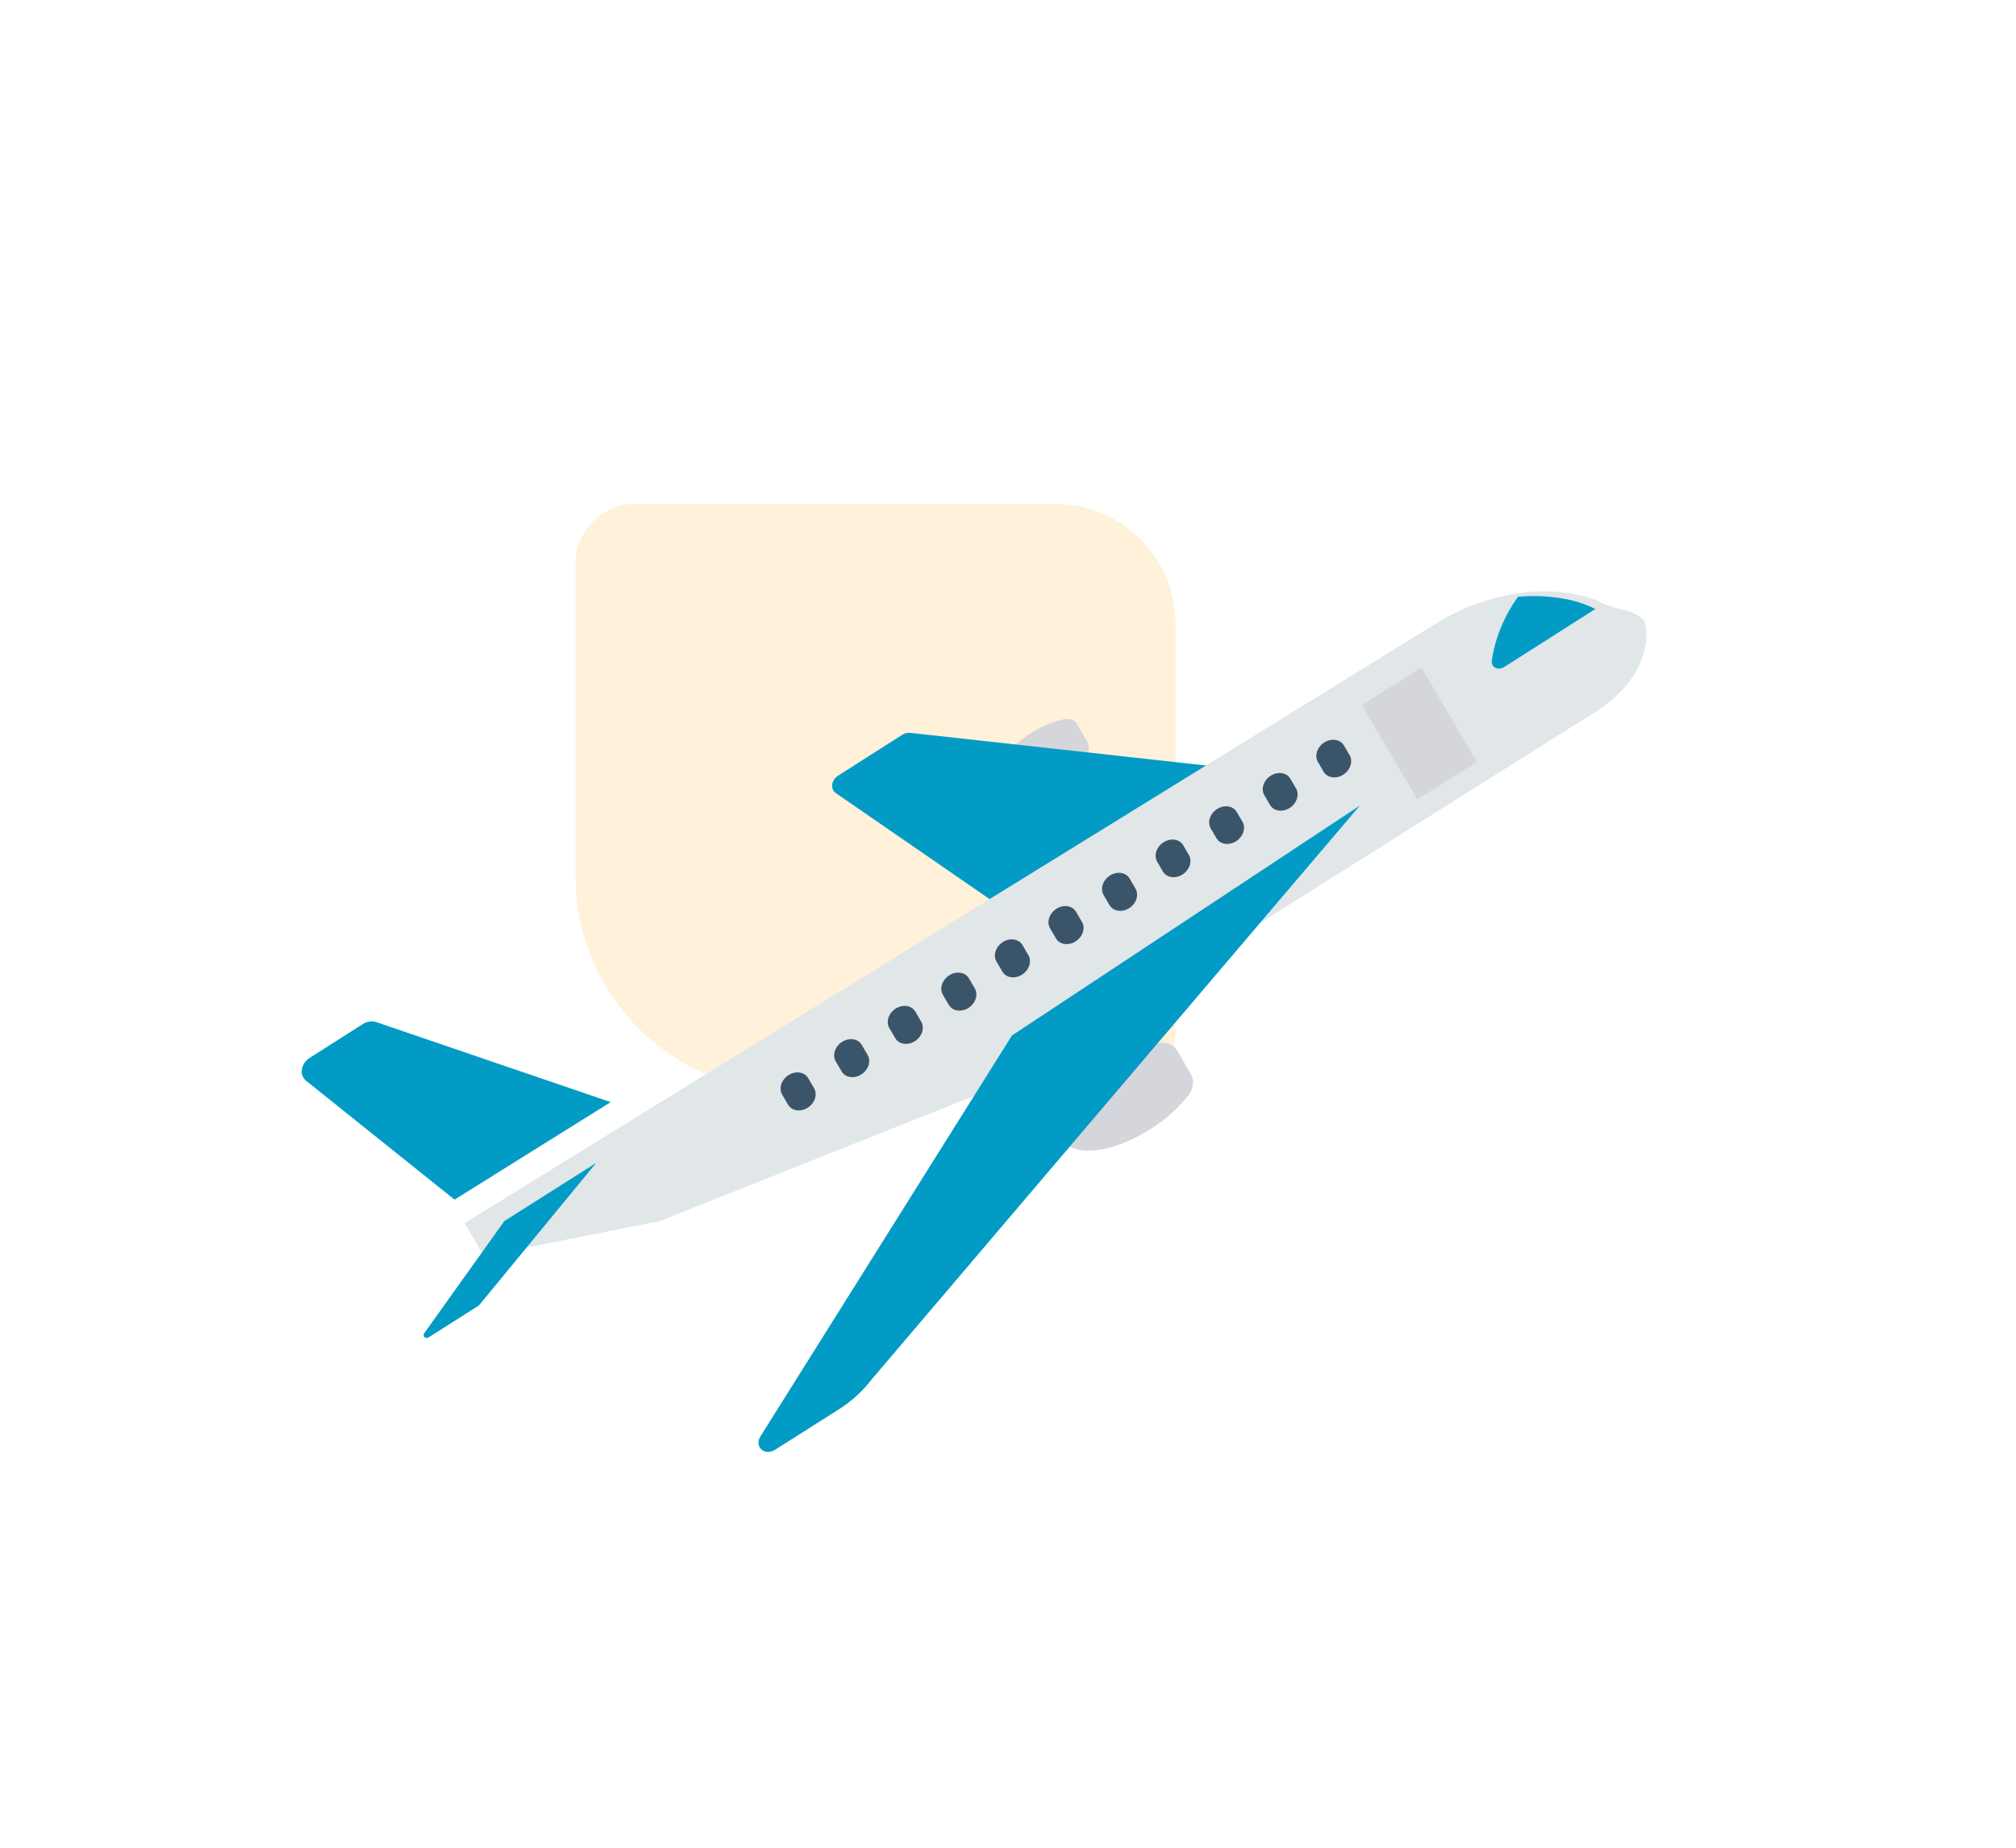
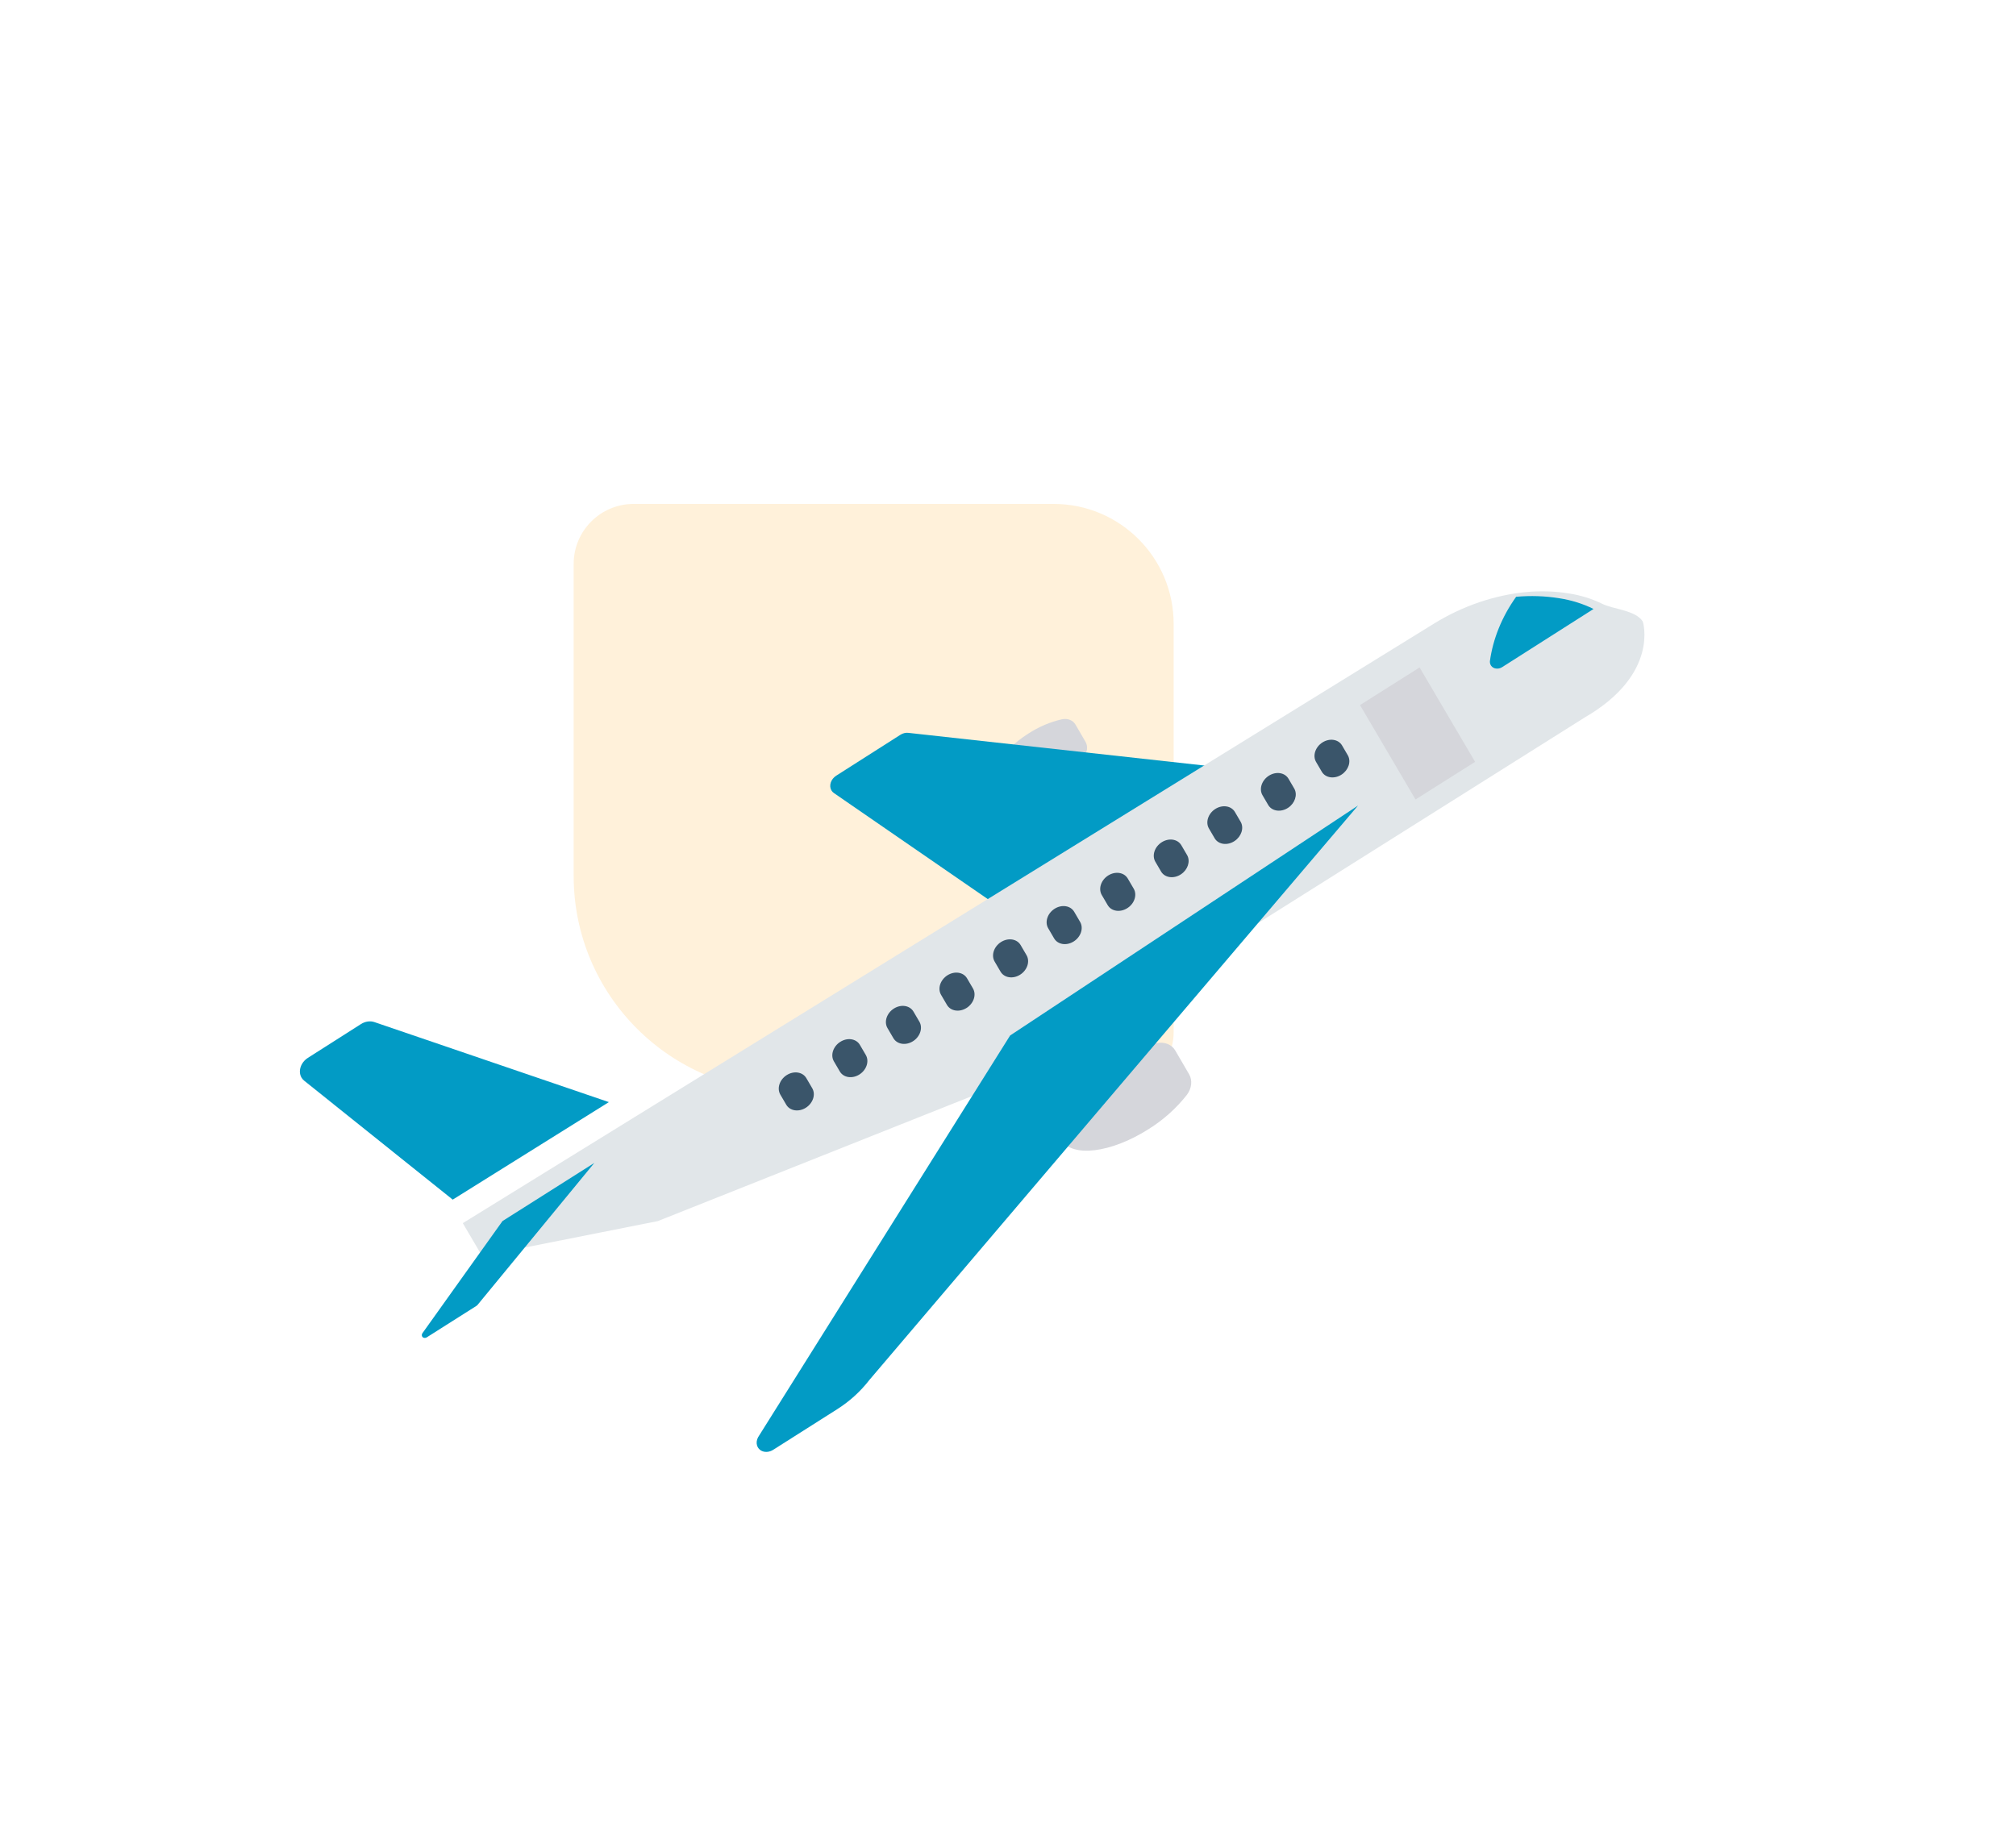
<svg xmlns="http://www.w3.org/2000/svg" width="168" height="154" viewBox="0 0 168 154" fill="none">
-   <path d="M47.959 73C47.959 82.941 56.017 91 65.959 91L92.959 91C95.72 91 97.959 88.761 97.959 86L97.959 52C97.959 46.477 93.481 42 87.959 42L52.959 42C50.197 42 47.959 44.239 47.959 47L47.959 73Z" fill="#FFF1DA" />
-   <path d="M96.543 86.941C95.184 87.246 93.861 87.809 92.656 88.597C89.515 90.598 87.688 93.455 88.575 94.977C89.461 96.499 92.727 96.109 95.867 94.108C97.089 93.349 98.174 92.378 99.057 91.256C99.466 90.714 99.54 90.038 99.244 89.533L98.092 87.556C97.799 87.049 97.191 86.809 96.543 86.941Z" fill="#D5D6DB" />
-   <path d="M88.656 59.948C87.671 60.169 86.711 60.578 85.837 61.149C83.56 62.6 82.234 64.671 82.877 65.774C83.519 66.877 85.888 66.594 88.165 65.143C89.05 64.592 89.837 63.888 90.477 63.074C90.774 62.681 90.827 62.192 90.613 61.826L89.778 60.394C89.566 60.027 89.126 59.852 88.656 59.948Z" fill="#D5D6DB" />
-   <path d="M75.841 61.079C75.622 61.054 75.388 61.113 75.186 61.242L69.837 64.65C69.39 64.935 69.211 65.482 69.438 65.873C69.49 65.963 69.561 66.039 69.647 66.098L82.829 75.183L100.662 63.819L75.841 61.079Z" fill="#029BC5" />
-   <path d="M132.218 59.794L83.686 90.346L54.974 101.772L40.33 104.682L38.719 101.945L119.615 51.998C122.025 50.504 124.711 49.586 127.4 49.339C128.577 49.237 129.74 49.276 130.861 49.455C131.855 49.606 132.798 49.896 133.662 50.319C134.626 50.797 136.461 50.852 137.055 51.805C137.057 51.803 138.459 56.178 132.218 59.794Z" fill="#E1E6E9" />
-   <path d="M84.33 86.304L63.334 119.774C63.072 120.244 63.228 120.77 63.682 120.949C63.96 121.059 64.301 121.016 64.588 120.834L69.932 117.444C70.959 116.791 71.87 115.963 72.606 115.009L113.322 67.14L84.33 86.304Z" fill="#029BC5" />
-   <path d="M31.35 85.186C31 85.066 30.583 85.129 30.231 85.353L25.814 88.166C25.212 88.549 24.972 89.285 25.278 89.811C25.336 89.911 25.412 89.999 25.503 90.071L37.879 99.984L50.892 91.856L31.35 85.186Z" fill="#029BC5" />
-   <path d="M42.028 101.771L35.366 111.1C35.269 111.234 35.292 111.403 35.417 111.476C35.508 111.529 35.632 111.519 35.733 111.452L39.861 108.836C39.894 108.815 39.922 108.79 39.947 108.761L49.68 96.926L42.028 101.771Z" fill="#029BC5" />
-   <path d="M130.065 49.857C128.91 49.672 127.713 49.632 126.5 49.739C125.319 51.39 124.564 53.245 124.311 55.118C124.292 55.494 124.596 55.765 124.989 55.723C125.111 55.71 125.232 55.667 125.342 55.598L132.949 50.754C132.06 50.315 131.089 50.013 130.065 49.857Z" fill="#029BC5" />
-   <path d="M113.486 58.765L118.453 55.628L123.079 63.497L118.112 66.634L113.486 58.765Z" fill="#D5D6DB" />
-   <path d="M110.36 61.877C109.762 62.257 109.522 62.986 109.826 63.505L110.318 64.347C110.642 64.854 111.382 64.943 111.97 64.546C112.53 64.168 112.755 63.481 112.485 62.974L111.993 62.133C111.689 61.613 110.959 61.499 110.36 61.877Z" fill="#3A556A" />
-   <path d="M105.896 64.65C105.297 65.029 105.058 65.758 105.362 66.278L105.854 67.12C106.178 67.626 106.917 67.715 107.506 67.319C108.065 66.941 108.291 66.254 108.021 65.747L107.529 64.905C107.225 64.386 106.494 64.272 105.896 64.65Z" fill="#3A556A" />
-   <path d="M101.43 67.423C100.832 67.803 100.594 68.531 100.897 69.05L101.39 69.892C101.713 70.399 102.453 70.488 103.041 70.091C103.601 69.713 103.826 69.026 103.556 68.519L103.064 67.677C102.76 67.158 102.029 67.044 101.43 67.423Z" fill="#3A556A" />
-   <path d="M96.966 70.196C96.368 70.575 96.129 71.303 96.433 71.823L96.925 72.665C97.249 73.171 97.988 73.26 98.577 72.863C99.136 72.486 99.362 71.799 99.092 71.292L98.6 70.45C98.296 69.93 97.564 69.817 96.966 70.196Z" fill="#3A556A" />
-   <path d="M92.501 72.968C91.903 73.348 91.665 74.076 91.969 74.596L92.461 75.438C92.765 75.957 93.496 76.071 94.094 75.692C94.693 75.313 94.932 74.585 94.628 74.066L94.135 73.224C93.833 72.704 93.102 72.589 92.503 72.968C92.502 72.968 92.502 72.968 92.501 72.968Z" fill="#3A556A" />
-   <path d="M88.037 75.741C87.439 76.121 87.2 76.849 87.504 77.368L87.997 78.211C88.3 78.73 89.032 78.844 89.63 78.465C90.228 78.086 90.467 77.358 90.164 76.838L89.671 75.996C89.368 75.476 88.637 75.362 88.038 75.74C88.038 75.74 88.037 75.741 88.037 75.741Z" fill="#3A556A" />
-   <path d="M83.573 78.513C82.974 78.893 82.736 79.621 83.04 80.141L83.532 80.983C83.837 81.502 84.568 81.615 85.166 81.235C85.763 80.856 86.001 80.13 85.699 79.611L85.206 78.769C84.903 78.249 84.171 78.135 83.573 78.513Z" fill="#3A556A" />
-   <path d="M79.108 81.286C78.51 81.666 78.271 82.394 78.575 82.913L79.068 83.756C79.372 84.275 80.104 84.387 80.701 84.008C81.298 83.629 81.537 82.902 81.234 82.383L80.742 81.541C80.438 81.022 79.707 80.907 79.108 81.286Z" fill="#3A556A" />
-   <path d="M74.644 84.058C74.046 84.438 73.807 85.166 74.111 85.686L74.603 86.528C74.908 87.047 75.639 87.159 76.237 86.78C76.834 86.401 77.072 85.674 76.77 85.156L76.277 84.314C75.974 83.794 75.242 83.68 74.644 84.058Z" fill="#3A556A" />
-   <path d="M70.178 86.832C69.579 87.21 69.341 87.939 69.644 88.458L69.645 88.459L70.138 89.301C70.442 89.82 71.174 89.933 71.771 89.553C72.368 89.174 72.606 88.448 72.304 87.929L71.812 87.087C71.508 86.567 70.777 86.453 70.178 86.832Z" fill="#3A556A" />
-   <path d="M65.715 89.603C65.116 89.982 64.877 90.71 65.181 91.23L65.182 91.231L65.674 92.073C65.979 92.592 66.71 92.704 67.308 92.325C67.905 91.946 68.143 91.219 67.841 90.701L67.348 89.859C67.044 89.339 66.313 89.225 65.715 89.603Z" fill="#3A556A" />
+   <path d="M47.805 73C47.805 82.941 55.864 91 65.805 91L92.805 91C95.567 91 97.805 88.761 97.805 86L97.805 52C97.805 46.477 93.328 42 87.805 42L52.805 42C50.044 42 47.805 44.239 47.805 47L47.805 73Z" fill="#FFF1DA" />
+   <path d="M96.389 86.941C95.031 87.246 93.708 87.809 92.502 88.597C89.361 90.598 87.534 93.455 88.421 94.977C89.308 96.499 92.573 96.109 95.714 94.108C96.936 93.349 98.021 92.378 98.903 91.256C99.312 90.714 99.386 90.038 99.091 89.533L97.939 87.556C97.645 87.049 97.037 86.809 96.389 86.941Z" fill="#D5D6DB" />
+   <path d="M88.502 59.948C87.517 60.169 86.558 60.578 85.683 61.149C83.407 62.6 82.081 64.671 82.723 65.774C83.366 66.877 85.734 66.594 88.011 65.143C88.897 64.592 89.684 63.888 90.324 63.074C90.62 62.681 90.673 62.192 90.459 61.826L89.625 60.394C89.413 60.027 88.972 59.852 88.502 59.948Z" fill="#D5D6DB" />
+   <path d="M75.688 61.079C75.469 61.054 75.235 61.113 75.032 61.242L69.684 64.65C69.237 64.935 69.058 65.482 69.284 65.873C69.336 65.963 69.407 66.039 69.494 66.098L82.675 75.183L100.509 63.819L75.688 61.079Z" fill="#029BC5" />
+   <path d="M132.065 59.794L83.533 90.346L54.82 101.772L40.177 104.682L38.566 101.945L119.461 51.998C121.872 50.504 124.558 49.586 127.246 49.339C128.424 49.237 129.587 49.276 130.708 49.455C131.702 49.606 132.645 49.896 133.508 50.319C134.472 50.797 136.307 50.852 136.901 51.805C136.903 51.803 138.305 56.178 132.065 59.794Z" fill="#E1E6E9" />
+   <path d="M84.176 86.304L63.181 119.774C62.919 120.244 63.074 120.77 63.528 120.949C63.807 121.059 64.148 121.016 64.434 120.834L69.778 117.444C70.806 116.791 71.716 115.963 72.452 115.009L113.169 67.14L84.176 86.304Z" fill="#029BC5" />
+   <path d="M31.197 85.186C30.846 85.066 30.43 85.129 30.078 85.353L25.66 88.166C25.058 88.549 24.819 89.285 25.124 89.811C25.183 89.911 25.258 89.999 25.349 90.071L37.726 99.984L50.739 91.856L31.197 85.186Z" fill="#029BC5" />
+   <path d="M41.874 101.771L35.213 111.1C35.115 111.234 35.138 111.403 35.264 111.476C35.355 111.529 35.479 111.519 35.58 111.452L39.708 108.836C39.74 108.815 39.769 108.79 39.793 108.761L49.527 96.926L41.874 101.771Z" fill="#029BC5" />
+   <path d="M129.911 49.857C128.757 49.672 127.559 49.632 126.346 49.739C125.165 51.39 124.411 53.245 124.157 55.118C124.139 55.494 124.442 55.765 124.835 55.723C124.957 55.71 125.079 55.667 125.188 55.598L132.796 50.754C131.906 50.315 130.935 50.013 129.911 49.857Z" fill="#029BC5" />
+   <path d="M113.332 58.765L118.299 55.628L122.926 63.497L117.959 66.634L113.332 58.765Z" fill="#D5D6DB" />
+   <path d="M110.207 61.877C109.608 62.257 109.369 62.986 109.673 63.505L110.165 64.347C110.489 64.854 111.228 64.943 111.816 64.546C112.376 64.168 112.602 63.481 112.332 62.974L111.84 62.133C111.536 61.613 110.805 61.499 110.207 61.877Z" fill="#3A556A" />
+   <path d="M105.742 64.65C105.144 65.029 104.904 65.758 105.208 66.278L105.701 67.12C106.025 67.626 106.764 67.715 107.352 67.319C107.912 66.941 108.137 66.254 107.868 65.747L107.375 64.905C107.071 64.386 106.341 64.272 105.742 64.65Z" fill="#3A556A" />
+   <path d="M101.276 67.423C100.679 67.803 100.44 68.531 100.744 69.05L101.236 69.892C101.56 70.399 102.299 70.488 102.887 70.091C103.447 69.713 103.673 69.026 103.403 68.519L102.911 67.677C102.607 67.158 101.875 67.044 101.276 67.423Z" fill="#3A556A" />
+   <path d="M96.812 70.196C96.214 70.575 95.976 71.303 96.279 71.823L96.772 72.665C97.096 73.171 97.835 73.26 98.423 72.863C98.983 72.486 99.208 71.799 98.939 71.292L98.446 70.45C98.142 69.93 97.411 69.817 96.812 70.196Z" fill="#3A556A" />
+   <path d="M92.348 72.968C91.75 73.348 91.511 74.076 91.815 74.596L92.308 75.438C92.611 75.957 93.343 76.071 93.941 75.692C94.539 75.313 94.778 74.585 94.475 74.066L93.982 73.224C93.679 72.704 92.948 72.589 92.349 72.968C92.349 72.968 92.349 72.968 92.348 72.968Z" fill="#3A556A" />
+   <path d="M87.884 75.741C87.285 76.121 87.047 76.849 87.351 77.368L87.843 78.211C88.147 78.73 88.878 78.844 89.477 78.465C90.075 78.086 90.314 77.358 90.01 76.838L89.518 75.996C89.215 75.476 88.484 75.362 87.885 75.74C87.885 75.74 87.884 75.741 87.884 75.741Z" fill="#3A556A" />
+   <path d="M83.419 78.513C82.821 78.893 82.582 79.621 82.886 80.141L83.379 80.983C83.683 81.502 84.415 81.615 85.013 81.235C85.609 80.856 85.848 80.13 85.545 79.611L85.053 78.769C84.749 78.249 84.018 78.135 83.419 78.513Z" fill="#3A556A" />
+   <path d="M78.954 81.286C78.356 81.666 78.118 82.394 78.422 82.913L78.914 83.756C79.219 84.275 79.95 84.387 80.548 84.008C81.145 83.629 81.383 82.902 81.081 82.383L80.588 81.541C80.285 81.022 79.553 80.907 78.954 81.286Z" fill="#3A556A" />
+   <path d="M74.49 84.058C73.892 84.438 73.653 85.166 73.957 85.686L74.45 86.528C74.754 87.047 75.486 87.159 76.084 86.78C76.68 86.401 76.919 85.674 76.617 85.156L76.124 84.314C75.82 83.794 75.089 83.68 74.49 84.058Z" fill="#3A556A" />
+   <path d="M70.025 86.832C69.426 87.21 69.187 87.939 69.491 88.458L69.492 88.459L69.984 89.301C70.288 89.82 71.02 89.933 71.618 89.553C72.215 89.174 72.453 88.448 72.151 87.929L71.658 87.087C71.355 86.567 70.623 86.453 70.025 86.832Z" fill="#3A556A" />
+   <path d="M65.561 89.603C64.963 89.982 64.724 90.71 65.028 91.23L65.028 91.231L65.521 92.073C65.825 92.592 66.557 92.704 67.155 92.325C67.751 91.946 67.99 91.219 67.688 90.701L67.195 89.859C66.891 89.339 66.16 89.225 65.561 89.603Z" fill="#3A556A" />
</svg>
